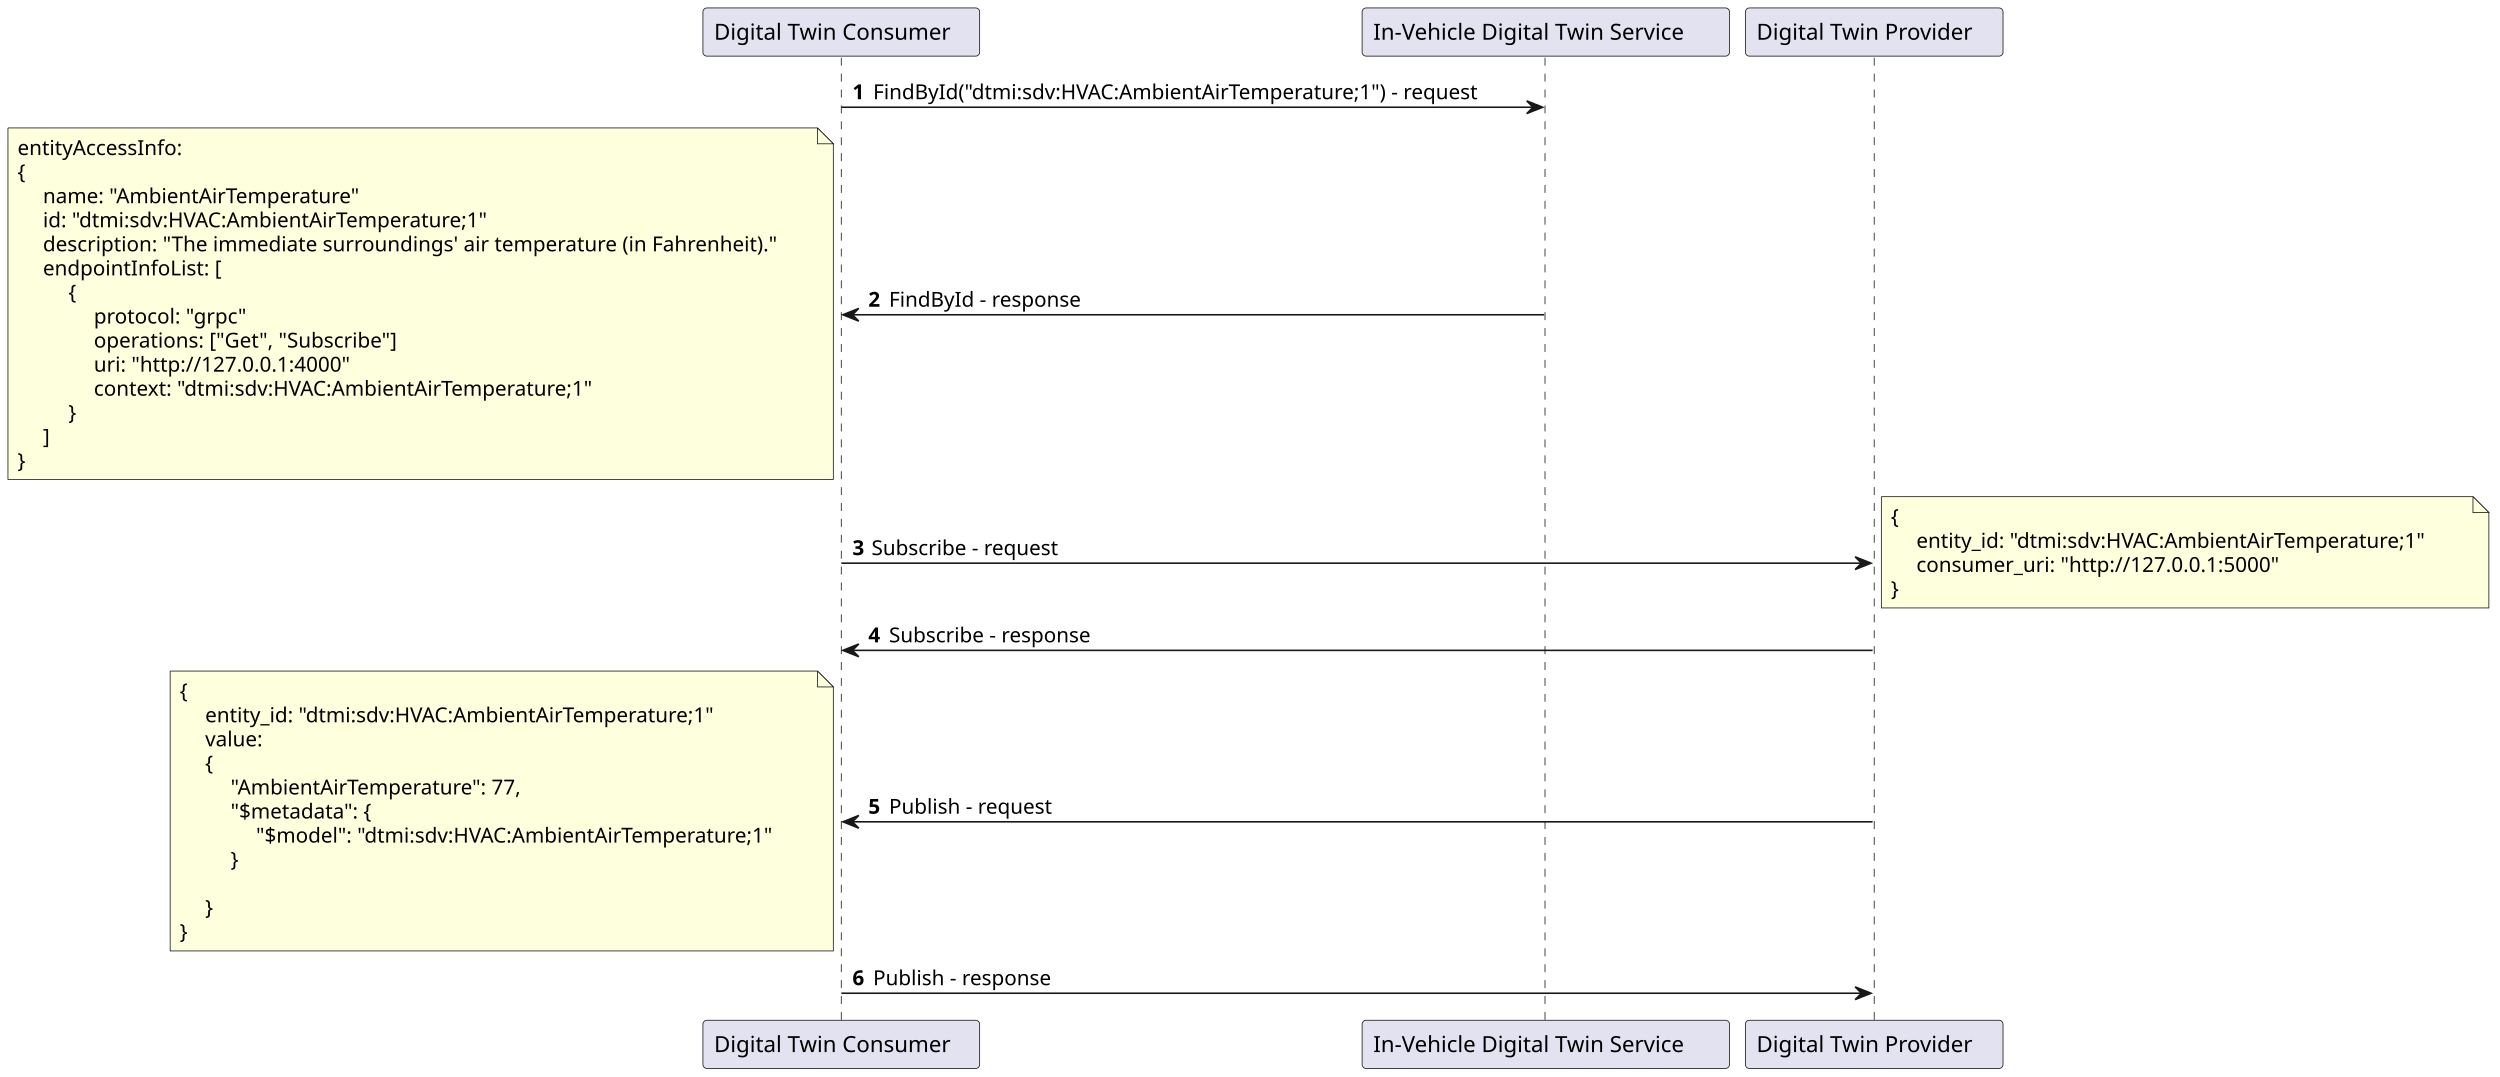
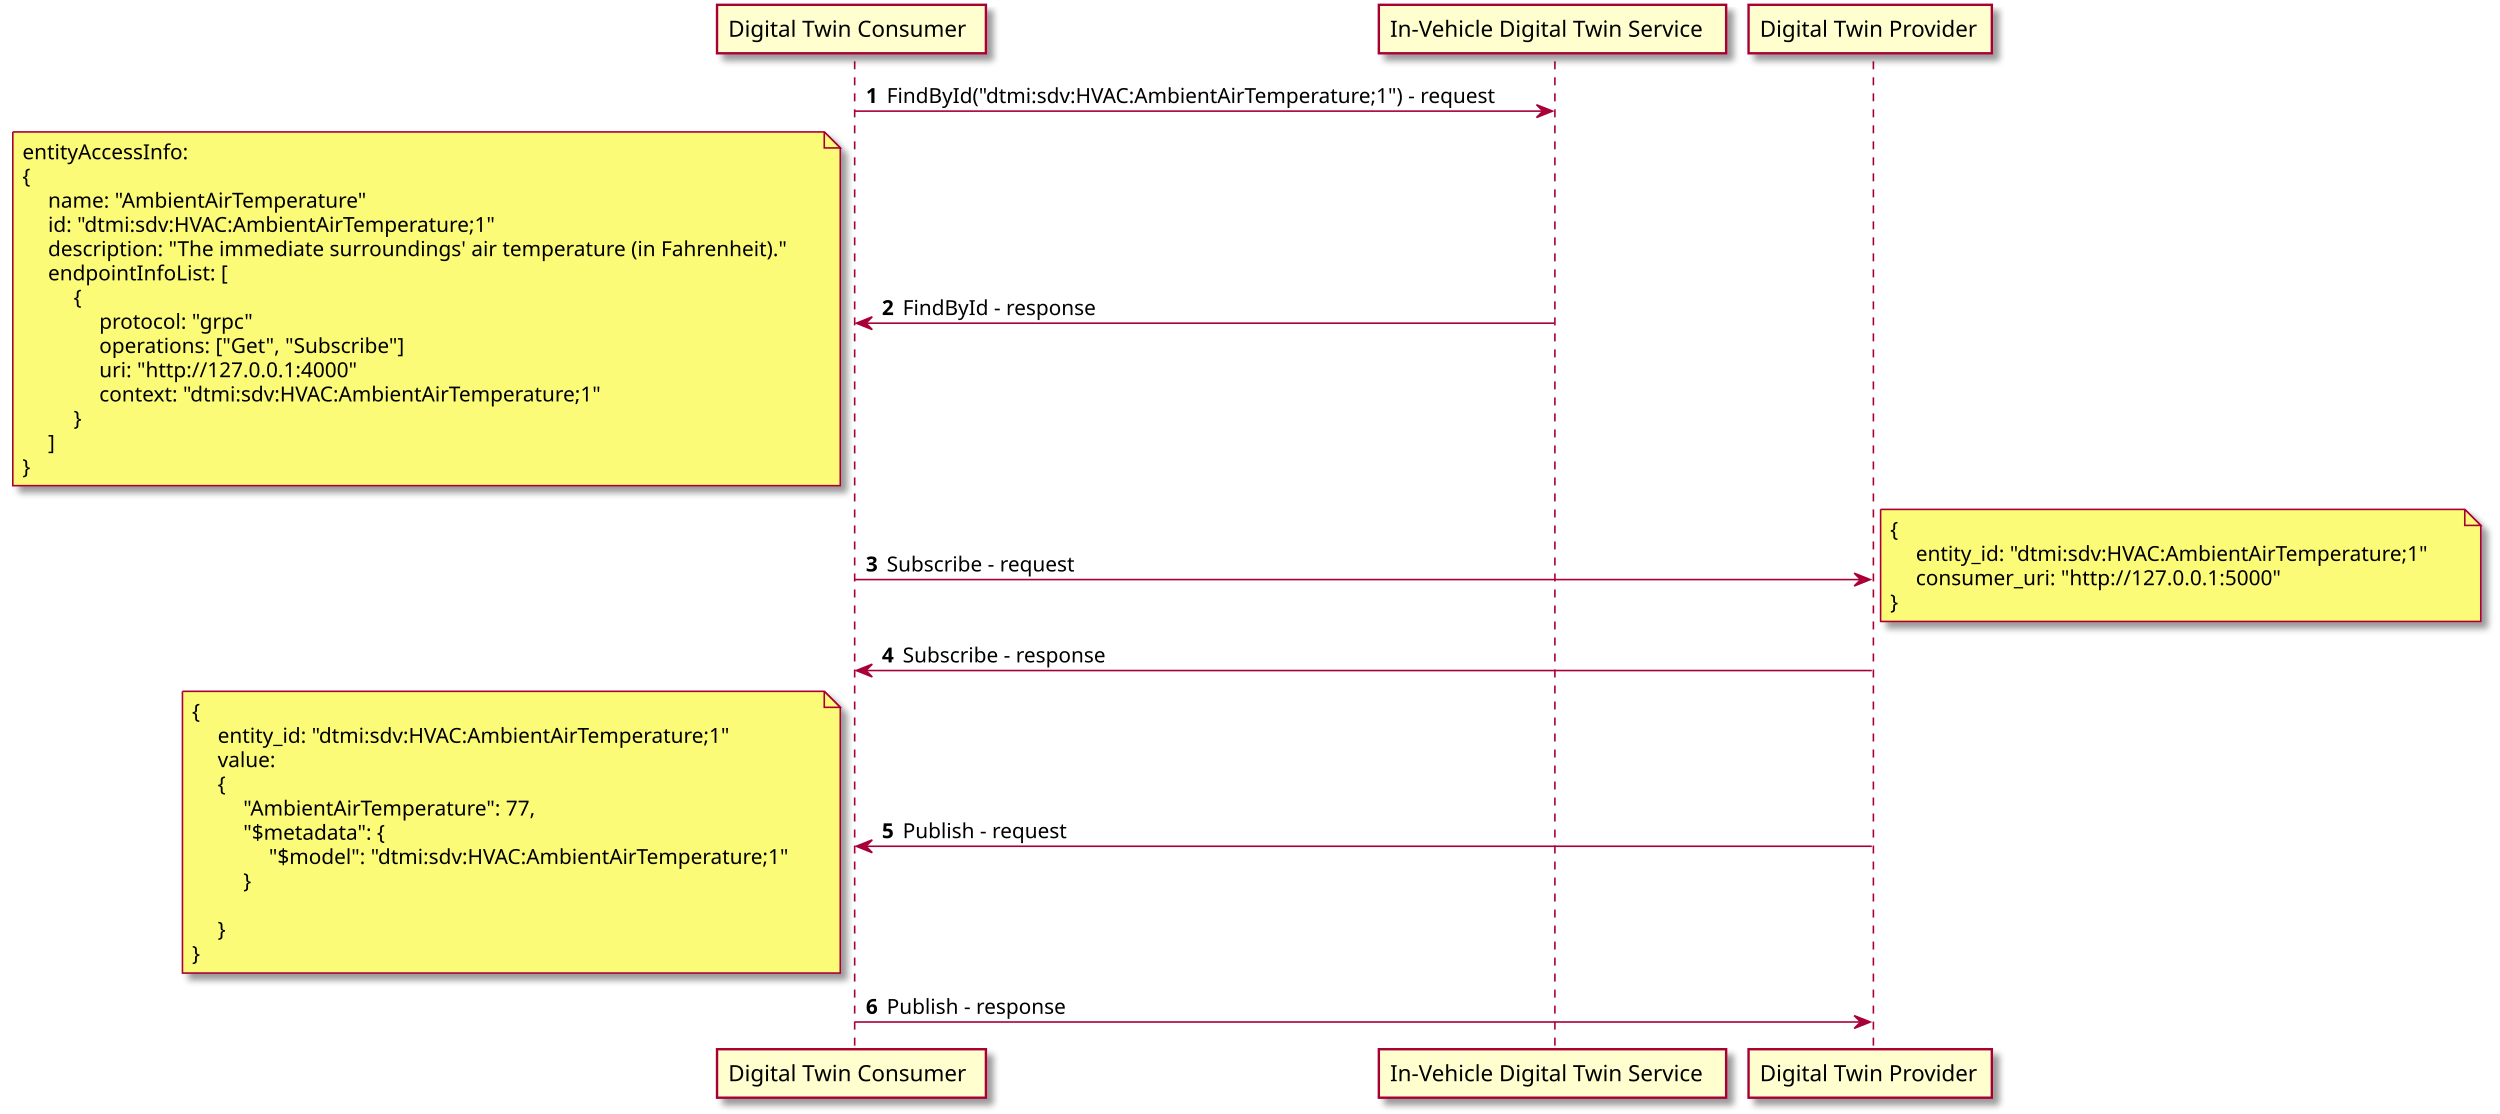
- <svg xmlns="http://www.w3.org/2000/svg" contentStyleType="text/css" height="677px" preserveAspectRatio="none" style="width:1572px;height:677px;background:#FFFFFF;" version="1.1" viewBox="0 0 1572 677" width="1572px" zoomAndPan="magnify">
-   <defs />
+ <svg xmlns="http://www.w3.org/2000/svg" contentScriptType="application/ecmascript" contentStyleType="text/css" height="696px" preserveAspectRatio="none" style="width:1562px;height:696px;background:#FEFEFE;" version="1.1" viewBox="0 0 1562 696" width="1562px" zoomAndPan="magnify">
+   <defs>
+     <filter height="300%" id="f40w2o0ljj4hs" width="300%" x="-1" y="-1">
+       <feGaussianBlur result="blurOut" stdDeviation="2.0" />
+       <feColorMatrix in="blurOut" result="blurOut2" type="matrix" values="0 0 0 0 0 0 0 0 0 0 0 0 0 0 0 0 0 0 .4 0" />
+       <feOffset dx="4.0" dy="4.0" in="blurOut2" result="blurOut3" />
+       <feBlend in="SourceGraphic" in2="blurOut3" mode="normal" />
+     </filter>
+   </defs>
  <g>
-     <line style="stroke:#181818;stroke-width:0.5;stroke-dasharray:5.0,5.0;" x1="529" x2="529" y1="36.297" y2="642.547" />
-     <line style="stroke:#181818;stroke-width:0.5;stroke-dasharray:5.0,5.0;" x1="971.5" x2="971.5" y1="36.297" y2="642.547" />
-     <line style="stroke:#181818;stroke-width:0.5;stroke-dasharray:5.0,5.0;" x1="1178.5" x2="1178.5" y1="36.297" y2="642.547" />
-     <rect fill="#E2E2F0" height="30.297" rx="2.5" ry="2.5" style="stroke:#181818;stroke-width:0.5;" width="174" x="442" y="5" />
-     <text fill="#000000" font-family="sans-serif" font-size="14" lengthAdjust="spacing" textLength="160" x="449" y="24.995">Digital Twin Consumer</text>
-     <rect fill="#E2E2F0" height="30.297" rx="2.5" ry="2.5" style="stroke:#181818;stroke-width:0.5;" width="174" x="442" y="641.547" />
-     <text fill="#000000" font-family="sans-serif" font-size="14" lengthAdjust="spacing" textLength="160" x="449" y="661.542">Digital Twin Consumer</text>
-     <rect fill="#E2E2F0" height="30.297" rx="2.5" ry="2.5" style="stroke:#181818;stroke-width:0.5;" width="231" x="856.5" y="5" />
-     <text fill="#000000" font-family="sans-serif" font-size="14" lengthAdjust="spacing" textLength="217" x="863.5" y="24.995">In-Vehicle Digital Twin Service</text>
-     <rect fill="#E2E2F0" height="30.297" rx="2.5" ry="2.5" style="stroke:#181818;stroke-width:0.5;" width="231" x="856.5" y="641.547" />
-     <text fill="#000000" font-family="sans-serif" font-size="14" lengthAdjust="spacing" textLength="217" x="863.5" y="661.542">In-Vehicle Digital Twin Service</text>
-     <rect fill="#E2E2F0" height="30.297" rx="2.5" ry="2.5" style="stroke:#181818;stroke-width:0.5;" width="162" x="1097.5" y="5" />
-     <text fill="#000000" font-family="sans-serif" font-size="14" lengthAdjust="spacing" textLength="148" x="1104.5" y="24.995">Digital Twin Provider</text>
-     <rect fill="#E2E2F0" height="30.297" rx="2.5" ry="2.5" style="stroke:#181818;stroke-width:0.5;" width="162" x="1097.5" y="641.547" />
-     <text fill="#000000" font-family="sans-serif" font-size="14" lengthAdjust="spacing" textLength="148" x="1104.5" y="661.542">Digital Twin Provider</text>
-     <polygon fill="#181818" points="960,63.43,970,67.43,960,71.43,964,67.43" style="stroke:#181818;stroke-width:1.0;" />
-     <line style="stroke:#181818;stroke-width:1.0;" x1="529" x2="966" y1="67.43" y2="67.43" />
-     <text fill="#000000" font-family="sans-serif" font-size="13" font-weight="bold" lengthAdjust="spacing" textLength="9" x="536" y="62.364">1</text>
-     <text fill="#000000" font-family="sans-serif" font-size="13" lengthAdjust="spacing" textLength="406" x="549" y="62.364">FindById("dtmi:sdv:HVAC:AmbientAirTemperature;1") - request</text>
-     <polygon fill="#181818" points="540,193.926,530,197.926,540,201.926,536,197.926" style="stroke:#181818;stroke-width:1.0;" />
-     <line style="stroke:#181818;stroke-width:1.0;" x1="534" x2="971" y1="197.926" y2="197.926" />
-     <text fill="#000000" font-family="sans-serif" font-size="13" font-weight="bold" lengthAdjust="spacing" textLength="9" x="546" y="192.86">2</text>
-     <text fill="#000000" font-family="sans-serif" font-size="13" lengthAdjust="spacing" textLength="125" x="559" y="192.86">FindById - response</text>
-     <path d="M5,80.43 L5,301.43 L524,301.43 L524,90.43 L514,80.43 L5,80.43 " fill="#FEFFDD" style="stroke:#181818;stroke-width:0.5;" />
-     <path d="M514,80.43 L514,90.43 L524,90.43 L514,80.43 " fill="#FEFFDD" style="stroke:#181818;stroke-width:0.5;" />
-     <text fill="#000000" font-family="sans-serif" font-size="13" lengthAdjust="spacing" textLength="111" x="11" y="97.497">entityAccessInfo:</text>
-     <text fill="#000000" font-family="sans-serif" font-size="13" lengthAdjust="spacing" textLength="9" x="11" y="112.629">{</text>
-     <text fill="#000000" font-family="sans-serif" font-size="13" lengthAdjust="spacing" textLength="211" x="27" y="127.762">name: "AmbientAirTemperature"</text>
-     <text fill="#000000" font-family="sans-serif" font-size="13" lengthAdjust="spacing" textLength="301" x="27" y="142.895">id: "dtmi:sdv:HVAC:AmbientAirTemperature;1"</text>
-     <text fill="#000000" font-family="sans-serif" font-size="13" lengthAdjust="spacing" textLength="482" x="27" y="158.028">description: "The immediate surroundings' air temperature (in Fahrenheit)."</text>
-     <text fill="#000000" font-family="sans-serif" font-size="13" lengthAdjust="spacing" textLength="116" x="27" y="173.161">endpointInfoList: [</text>
-     <text fill="#000000" font-family="sans-serif" font-size="13" lengthAdjust="spacing" textLength="9" x="43" y="188.293">{</text>
-     <text fill="#000000" font-family="sans-serif" font-size="13" lengthAdjust="spacing" textLength="99" x="59" y="203.426">protocol: "grpc"</text>
-     <text fill="#000000" font-family="sans-serif" font-size="13" lengthAdjust="spacing" textLength="200" x="59" y="218.559">operations: ["Get", "Subscribe"]</text>
-     <text fill="#000000" font-family="sans-serif" font-size="13" lengthAdjust="spacing" textLength="171" x="59" y="233.692">uri: "http://127.0.0.1:4000"</text>
-     <text fill="#000000" font-family="sans-serif" font-size="13" lengthAdjust="spacing" textLength="339" x="59" y="248.825">context: "dtmi:sdv:HVAC:AmbientAirTemperature;1"</text>
-     <text fill="#000000" font-family="sans-serif" font-size="13" lengthAdjust="spacing" textLength="9" x="43" y="263.957">}</text>
-     <text fill="#000000" font-family="sans-serif" font-size="13" lengthAdjust="spacing" textLength="5" x="27" y="279.09">]</text>
-     <text fill="#000000" font-family="sans-serif" font-size="13" lengthAdjust="spacing" textLength="9" x="11" y="294.223">}</text>
-     <polygon fill="#181818" points="1166.5,350.121,1176.5,354.121,1166.5,358.121,1170.5,354.121" style="stroke:#181818;stroke-width:1.0;" />
-     <line style="stroke:#181818;stroke-width:1.0;" x1="529" x2="1172.5" y1="354.121" y2="354.121" />
-     <text fill="#000000" font-family="sans-serif" font-size="13" font-weight="bold" lengthAdjust="spacing" textLength="8" x="536" y="349.055">3</text>
-     <text fill="#000000" font-family="sans-serif" font-size="13" lengthAdjust="spacing" textLength="124" x="548" y="349.055">Subscribe - request</text>
-     <path d="M1183,312.289 L1183,382.289 L1565,382.289 L1565,322.289 L1555,312.289 L1183,312.289 " fill="#FEFFDD" style="stroke:#181818;stroke-width:0.5;" />
-     <path d="M1555,312.289 L1555,322.289 L1565,322.289 L1555,312.289 " fill="#FEFFDD" style="stroke:#181818;stroke-width:0.5;" />
-     <text fill="#000000" font-family="sans-serif" font-size="13" lengthAdjust="spacing" textLength="9" x="1189" y="329.356">{</text>
-     <text fill="#000000" font-family="sans-serif" font-size="13" lengthAdjust="spacing" textLength="345" x="1205" y="344.489">entity_id: "dtmi:sdv:HVAC:AmbientAirTemperature;1"</text>
-     <text fill="#000000" font-family="sans-serif" font-size="13" lengthAdjust="spacing" textLength="242" x="1205" y="359.622">consumer_uri: "http://127.0.0.1:5000"</text>
-     <text fill="#000000" font-family="sans-serif" font-size="13" lengthAdjust="spacing" textLength="9" x="1189" y="374.754">}</text>
-     <polygon fill="#181818" points="540,404.953,530,408.953,540,412.953,536,408.953" style="stroke:#181818;stroke-width:1.0;" />
-     <line style="stroke:#181818;stroke-width:1.0;" x1="534" x2="1177.5" y1="408.953" y2="408.953" />
-     <text fill="#000000" font-family="sans-serif" font-size="13" font-weight="bold" lengthAdjust="spacing" textLength="9" x="546" y="403.887">4</text>
-     <text fill="#000000" font-family="sans-serif" font-size="13" lengthAdjust="spacing" textLength="134" x="559" y="403.887">Subscribe - response</text>
-     <polygon fill="#181818" points="540,512.75,530,516.75,540,520.75,536,516.75" style="stroke:#181818;stroke-width:1.0;" />
-     <line style="stroke:#181818;stroke-width:1.0;" x1="534" x2="1177.5" y1="516.75" y2="516.75" />
-     <text fill="#000000" font-family="sans-serif" font-size="13" font-weight="bold" lengthAdjust="spacing" textLength="9" x="546" y="511.684">5</text>
-     <text fill="#000000" font-family="sans-serif" font-size="13" lengthAdjust="spacing" textLength="107" x="559" y="511.684">Publish - request</text>
-     <path d="M107,421.953 L107,597.953 L524,597.953 L524,431.953 L514,421.953 L107,421.953 " fill="#FEFFDD" style="stroke:#181818;stroke-width:0.5;" />
-     <path d="M514,421.953 L514,431.953 L524,431.953 L514,421.953 " fill="#FEFFDD" style="stroke:#181818;stroke-width:0.5;" />
-     <text fill="#000000" font-family="sans-serif" font-size="13" lengthAdjust="spacing" textLength="9" x="113" y="439.02">{</text>
-     <text fill="#000000" font-family="sans-serif" font-size="13" lengthAdjust="spacing" textLength="345" x="129" y="454.153">entity_id: "dtmi:sdv:HVAC:AmbientAirTemperature;1"</text>
-     <text fill="#000000" font-family="sans-serif" font-size="13" lengthAdjust="spacing" textLength="40" x="129" y="469.286">value:</text>
-     <text fill="#000000" font-family="sans-serif" font-size="13" lengthAdjust="spacing" textLength="9" x="129" y="484.418">{</text>
-     <text fill="#000000" font-family="sans-serif" font-size="13" lengthAdjust="spacing" textLength="194" x="145" y="499.551">"AmbientAirTemperature": 77,</text>
-     <text fill="#000000" font-family="sans-serif" font-size="13" lengthAdjust="spacing" textLength="99" x="145" y="514.684">"$metadata": {</text>
-     <text fill="#000000" font-family="sans-serif" font-size="13" lengthAdjust="spacing" textLength="348" x="161" y="529.817">"$model": "dtmi:sdv:HVAC:AmbientAirTemperature;1"</text>
-     <text fill="#000000" font-family="sans-serif" font-size="13" lengthAdjust="spacing" textLength="9" x="145" y="544.95">}</text>
-     <text fill="#000000" font-family="sans-serif" font-size="13" lengthAdjust="spacing" textLength="4" x="113" y="560.082"> </text>
-     <text fill="#000000" font-family="sans-serif" font-size="13" lengthAdjust="spacing" textLength="9" x="129" y="575.215">}</text>
-     <text fill="#000000" font-family="sans-serif" font-size="13" lengthAdjust="spacing" textLength="9" x="113" y="590.348">}</text>
-     <polygon fill="#181818" points="1166.5,620.547,1176.5,624.547,1166.5,628.547,1170.5,624.547" style="stroke:#181818;stroke-width:1.0;" />
-     <line style="stroke:#181818;stroke-width:1.0;" x1="529" x2="1172.5" y1="624.547" y2="624.547" />
-     <text fill="#000000" font-family="sans-serif" font-size="13" font-weight="bold" lengthAdjust="spacing" textLength="9" x="536" y="619.481">6</text>
-     <text fill="#000000" font-family="sans-serif" font-size="13" lengthAdjust="spacing" textLength="117" x="549" y="619.481">Publish - response</text>
+     <line style="stroke: #A80036; stroke-width: 1.0; stroke-dasharray: 5.0,5.0;" x1="534" x2="534" y1="38.297" y2="656.547" />
+     <line style="stroke: #A80036; stroke-width: 1.0; stroke-dasharray: 5.0,5.0;" x1="971.5" x2="971.5" y1="38.297" y2="656.547" />
+     <line style="stroke: #A80036; stroke-width: 1.0; stroke-dasharray: 5.0,5.0;" x1="1170.5" x2="1170.5" y1="38.297" y2="656.547" />
+     <rect fill="#FEFECE" filter="url(#f40w2o0ljj4hs)" height="30.297" style="stroke: #A80036; stroke-width: 1.5;" width="168" x="448" y="3" />
+     <text fill="#000000" font-family="sans-serif" font-size="14" lengthAdjust="spacingAndGlyphs" textLength="154" x="455" y="22.995">Digital Twin Consumer</text>
+     <rect fill="#FEFECE" filter="url(#f40w2o0ljj4hs)" height="30.297" style="stroke: #A80036; stroke-width: 1.5;" width="168" x="448" y="655.547" />
+     <text fill="#000000" font-family="sans-serif" font-size="14" lengthAdjust="spacingAndGlyphs" textLength="154" x="455" y="675.542">Digital Twin Consumer</text>
+     <rect fill="#FEFECE" filter="url(#f40w2o0ljj4hs)" height="30.297" style="stroke: #A80036; stroke-width: 1.5;" width="217" x="861.5" y="3" />
+     <text fill="#000000" font-family="sans-serif" font-size="14" lengthAdjust="spacingAndGlyphs" textLength="203" x="868.5" y="22.995">In-Vehicle Digital Twin Service</text>
+     <rect fill="#FEFECE" filter="url(#f40w2o0ljj4hs)" height="30.297" style="stroke: #A80036; stroke-width: 1.5;" width="217" x="861.5" y="655.547" />
+     <text fill="#000000" font-family="sans-serif" font-size="14" lengthAdjust="spacingAndGlyphs" textLength="203" x="868.5" y="675.542">In-Vehicle Digital Twin Service</text>
+     <rect fill="#FEFECE" filter="url(#f40w2o0ljj4hs)" height="30.297" style="stroke: #A80036; stroke-width: 1.5;" width="152" x="1092.5" y="3" />
+     <text fill="#000000" font-family="sans-serif" font-size="14" lengthAdjust="spacingAndGlyphs" textLength="138" x="1099.5" y="22.995">Digital Twin Provider</text>
+     <rect fill="#FEFECE" filter="url(#f40w2o0ljj4hs)" height="30.297" style="stroke: #A80036; stroke-width: 1.5;" width="152" x="1092.5" y="655.547" />
+     <text fill="#000000" font-family="sans-serif" font-size="14" lengthAdjust="spacingAndGlyphs" textLength="138" x="1099.5" y="675.542">Digital Twin Provider</text>
+     <polygon fill="#A80036" points="960,65.43,970,69.43,960,73.43,964,69.43" style="stroke: #A80036; stroke-width: 1.0;" />
+     <line style="stroke: #A80036; stroke-width: 1.0;" x1="534" x2="966" y1="69.43" y2="69.43" />
+     <text fill="#000000" font-family="sans-serif" font-size="13" font-weight="bold" lengthAdjust="spacingAndGlyphs" textLength="9" x="541" y="64.364">1</text>
+     <text fill="#000000" font-family="sans-serif" font-size="13" lengthAdjust="spacingAndGlyphs" textLength="401" x="554" y="64.364">FindById("dtmi:sdv:HVAC:AmbientAirTemperature;1") - request</text>
+     <polygon fill="#A80036" points="545,197.926,535,201.926,545,205.926,541,201.926" style="stroke: #A80036; stroke-width: 1.0;" />
+     <line style="stroke: #A80036; stroke-width: 1.0;" x1="539" x2="971" y1="201.926" y2="201.926" />
+     <text fill="#000000" font-family="sans-serif" font-size="13" font-weight="bold" lengthAdjust="spacingAndGlyphs" textLength="9" x="551" y="196.86">2</text>
+     <text fill="#000000" font-family="sans-serif" font-size="13" lengthAdjust="spacingAndGlyphs" textLength="125" x="564" y="196.86">FindById - response</text>
+     <path d="M8,82.43 L8,303.43 L525,303.43 L525,92.43 L515,82.43 L8,82.43 " fill="#FBFB77" filter="url(#f40w2o0ljj4hs)" style="stroke: #A80036; stroke-width: 1.0;" />
+     <path d="M515,82.43 L515,92.43 L525,92.43 L515,82.43 " fill="#FBFB77" style="stroke: #A80036; stroke-width: 1.0;" />
+     <text fill="#000000" font-family="sans-serif" font-size="13" lengthAdjust="spacingAndGlyphs" textLength="108" x="14" y="99.497">entityAccessInfo:</text>
+     <text fill="#000000" font-family="sans-serif" font-size="13" lengthAdjust="spacingAndGlyphs" textLength="8" x="14" y="114.629">{</text>
+     <text fill="#000000" font-family="sans-serif" font-size="13" lengthAdjust="spacingAndGlyphs" textLength="209" x="30" y="129.762">name: "AmbientAirTemperature"</text>
+     <text fill="#000000" font-family="sans-serif" font-size="13" lengthAdjust="spacingAndGlyphs" textLength="295" x="30" y="144.895">id: "dtmi:sdv:HVAC:AmbientAirTemperature;1"</text>
+     <text fill="#000000" font-family="sans-serif" font-size="13" lengthAdjust="spacingAndGlyphs" textLength="480" x="30" y="160.028">description: "The immediate surroundings' air temperature (in Fahrenheit)."</text>
+     <text fill="#000000" font-family="sans-serif" font-size="13" lengthAdjust="spacingAndGlyphs" textLength="114" x="30" y="175.161">endpointInfoList: [</text>
+     <text fill="#000000" font-family="sans-serif" font-size="13" lengthAdjust="spacingAndGlyphs" textLength="8" x="46" y="190.293">{</text>
+     <text fill="#000000" font-family="sans-serif" font-size="13" lengthAdjust="spacingAndGlyphs" textLength="98" x="62" y="205.426">protocol: "grpc"</text>
+     <text fill="#000000" font-family="sans-serif" font-size="13" lengthAdjust="spacingAndGlyphs" textLength="200" x="62" y="220.559">operations: ["Get", "Subscribe"]</text>
+     <text fill="#000000" font-family="sans-serif" font-size="13" lengthAdjust="spacingAndGlyphs" textLength="168" x="62" y="235.692">uri: "http://127.0.0.1:4000"</text>
+     <text fill="#000000" font-family="sans-serif" font-size="13" lengthAdjust="spacingAndGlyphs" textLength="332" x="62" y="250.825">context: "dtmi:sdv:HVAC:AmbientAirTemperature;1"</text>
+     <text fill="#000000" font-family="sans-serif" font-size="13" lengthAdjust="spacingAndGlyphs" textLength="8" x="46" y="265.957">}</text>
+     <text fill="#000000" font-family="sans-serif" font-size="13" lengthAdjust="spacingAndGlyphs" textLength="5" x="30" y="281.09">]</text>
+     <text fill="#000000" font-family="sans-serif" font-size="13" lengthAdjust="spacingAndGlyphs" textLength="8" x="14" y="296.223">}</text>
+     <polygon fill="#A80036" points="1158.5,358.121,1168.5,362.121,1158.5,366.121,1162.5,362.121" style="stroke: #A80036; stroke-width: 1.0;" />
+     <line style="stroke: #A80036; stroke-width: 1.0;" x1="534" x2="1164.5" y1="362.121" y2="362.121" />
+     <text fill="#000000" font-family="sans-serif" font-size="13" font-weight="bold" lengthAdjust="spacingAndGlyphs" textLength="9" x="541" y="357.055">3</text>
+     <text fill="#000000" font-family="sans-serif" font-size="13" lengthAdjust="spacingAndGlyphs" textLength="125" x="554" y="357.055">Subscribe - request</text>
+     <path d="M1175,318.289 L1175,388.289 L1550,388.289 L1550,328.289 L1540,318.289 L1175,318.289 " fill="#FBFB77" filter="url(#f40w2o0ljj4hs)" style="stroke: #A80036; stroke-width: 1.0;" />
+     <path d="M1540,318.289 L1540,328.289 L1550,328.289 L1540,318.289 " fill="#FBFB77" style="stroke: #A80036; stroke-width: 1.0;" />
+     <text fill="#000000" font-family="sans-serif" font-size="13" lengthAdjust="spacingAndGlyphs" textLength="8" x="1181" y="335.356">{</text>
+     <text fill="#000000" font-family="sans-serif" font-size="13" lengthAdjust="spacingAndGlyphs" textLength="338" x="1197" y="350.489">entity_id: "dtmi:sdv:HVAC:AmbientAirTemperature;1"</text>
+     <text fill="#000000" font-family="sans-serif" font-size="13" lengthAdjust="spacingAndGlyphs" textLength="239" x="1197" y="365.622">consumer_uri: "http://127.0.0.1:5000"</text>
+     <text fill="#000000" font-family="sans-serif" font-size="13" lengthAdjust="spacingAndGlyphs" textLength="8" x="1181" y="380.754">}</text>
+     <polygon fill="#A80036" points="545,414.953,535,418.953,545,422.953,541,418.953" style="stroke: #A80036; stroke-width: 1.0;" />
+     <line style="stroke: #A80036; stroke-width: 1.0;" x1="539" x2="1169.5" y1="418.953" y2="418.953" />
+     <text fill="#000000" font-family="sans-serif" font-size="13" font-weight="bold" lengthAdjust="spacingAndGlyphs" textLength="9" x="551" y="413.887">4</text>
+     <text fill="#000000" font-family="sans-serif" font-size="13" lengthAdjust="spacingAndGlyphs" textLength="135" x="564" y="413.887">Subscribe - response</text>
+     <polygon fill="#A80036" points="545,524.75,535,528.75,545,532.75,541,528.75" style="stroke: #A80036; stroke-width: 1.0;" />
+     <line style="stroke: #A80036; stroke-width: 1.0;" x1="539" x2="1169.5" y1="528.75" y2="528.75" />
+     <text fill="#000000" font-family="sans-serif" font-size="13" font-weight="bold" lengthAdjust="spacingAndGlyphs" textLength="9" x="551" y="523.684">5</text>
+     <text fill="#000000" font-family="sans-serif" font-size="13" lengthAdjust="spacingAndGlyphs" textLength="107" x="564" y="523.684">Publish - request</text>
+     <path d="M114,431.953 L114,607.953 L525,607.953 L525,441.953 L515,431.953 L114,431.953 " fill="#FBFB77" filter="url(#f40w2o0ljj4hs)" style="stroke: #A80036; stroke-width: 1.0;" />
+     <path d="M515,431.953 L515,441.953 L525,441.953 L515,431.953 " fill="#FBFB77" style="stroke: #A80036; stroke-width: 1.0;" />
+     <text fill="#000000" font-family="sans-serif" font-size="13" lengthAdjust="spacingAndGlyphs" textLength="8" x="120" y="449.02">{</text>
+     <text fill="#000000" font-family="sans-serif" font-size="13" lengthAdjust="spacingAndGlyphs" textLength="338" x="136" y="464.153">entity_id: "dtmi:sdv:HVAC:AmbientAirTemperature;1"</text>
+     <text fill="#000000" font-family="sans-serif" font-size="13" lengthAdjust="spacingAndGlyphs" textLength="38" x="136" y="479.286">value:</text>
+     <text fill="#000000" font-family="sans-serif" font-size="13" lengthAdjust="spacingAndGlyphs" textLength="8" x="136" y="494.418">{</text>
+     <text fill="#000000" font-family="sans-serif" font-size="13" lengthAdjust="spacingAndGlyphs" textLength="192" x="152" y="509.551">"AmbientAirTemperature": 77,</text>
+     <text fill="#000000" font-family="sans-serif" font-size="13" lengthAdjust="spacingAndGlyphs" textLength="97" x="152" y="524.684">"$metadata": {</text>
+     <text fill="#000000" font-family="sans-serif" font-size="13" lengthAdjust="spacingAndGlyphs" textLength="342" x="168" y="539.817">"$model": "dtmi:sdv:HVAC:AmbientAirTemperature;1"</text>
+     <text fill="#000000" font-family="sans-serif" font-size="13" lengthAdjust="spacingAndGlyphs" textLength="8" x="152" y="554.95">}</text>
+     <text fill="#000000" font-family="sans-serif" font-size="13" lengthAdjust="spacingAndGlyphs" textLength="0" x="124" y="570.082" />
+     <text fill="#000000" font-family="sans-serif" font-size="13" lengthAdjust="spacingAndGlyphs" textLength="8" x="136" y="585.215">}</text>
+     <text fill="#000000" font-family="sans-serif" font-size="13" lengthAdjust="spacingAndGlyphs" textLength="8" x="120" y="600.348">}</text>
+     <polygon fill="#A80036" points="1158.5,634.547,1168.5,638.547,1158.5,642.547,1162.5,638.547" style="stroke: #A80036; stroke-width: 1.0;" />
+     <line style="stroke: #A80036; stroke-width: 1.0;" x1="534" x2="1164.5" y1="638.547" y2="638.547" />
+     <text fill="#000000" font-family="sans-serif" font-size="13" font-weight="bold" lengthAdjust="spacingAndGlyphs" textLength="9" x="541" y="633.481">6</text>
+     <text fill="#000000" font-family="sans-serif" font-size="13" lengthAdjust="spacingAndGlyphs" textLength="117" x="554" y="633.481">Publish - response</text>
  </g>
</svg>
